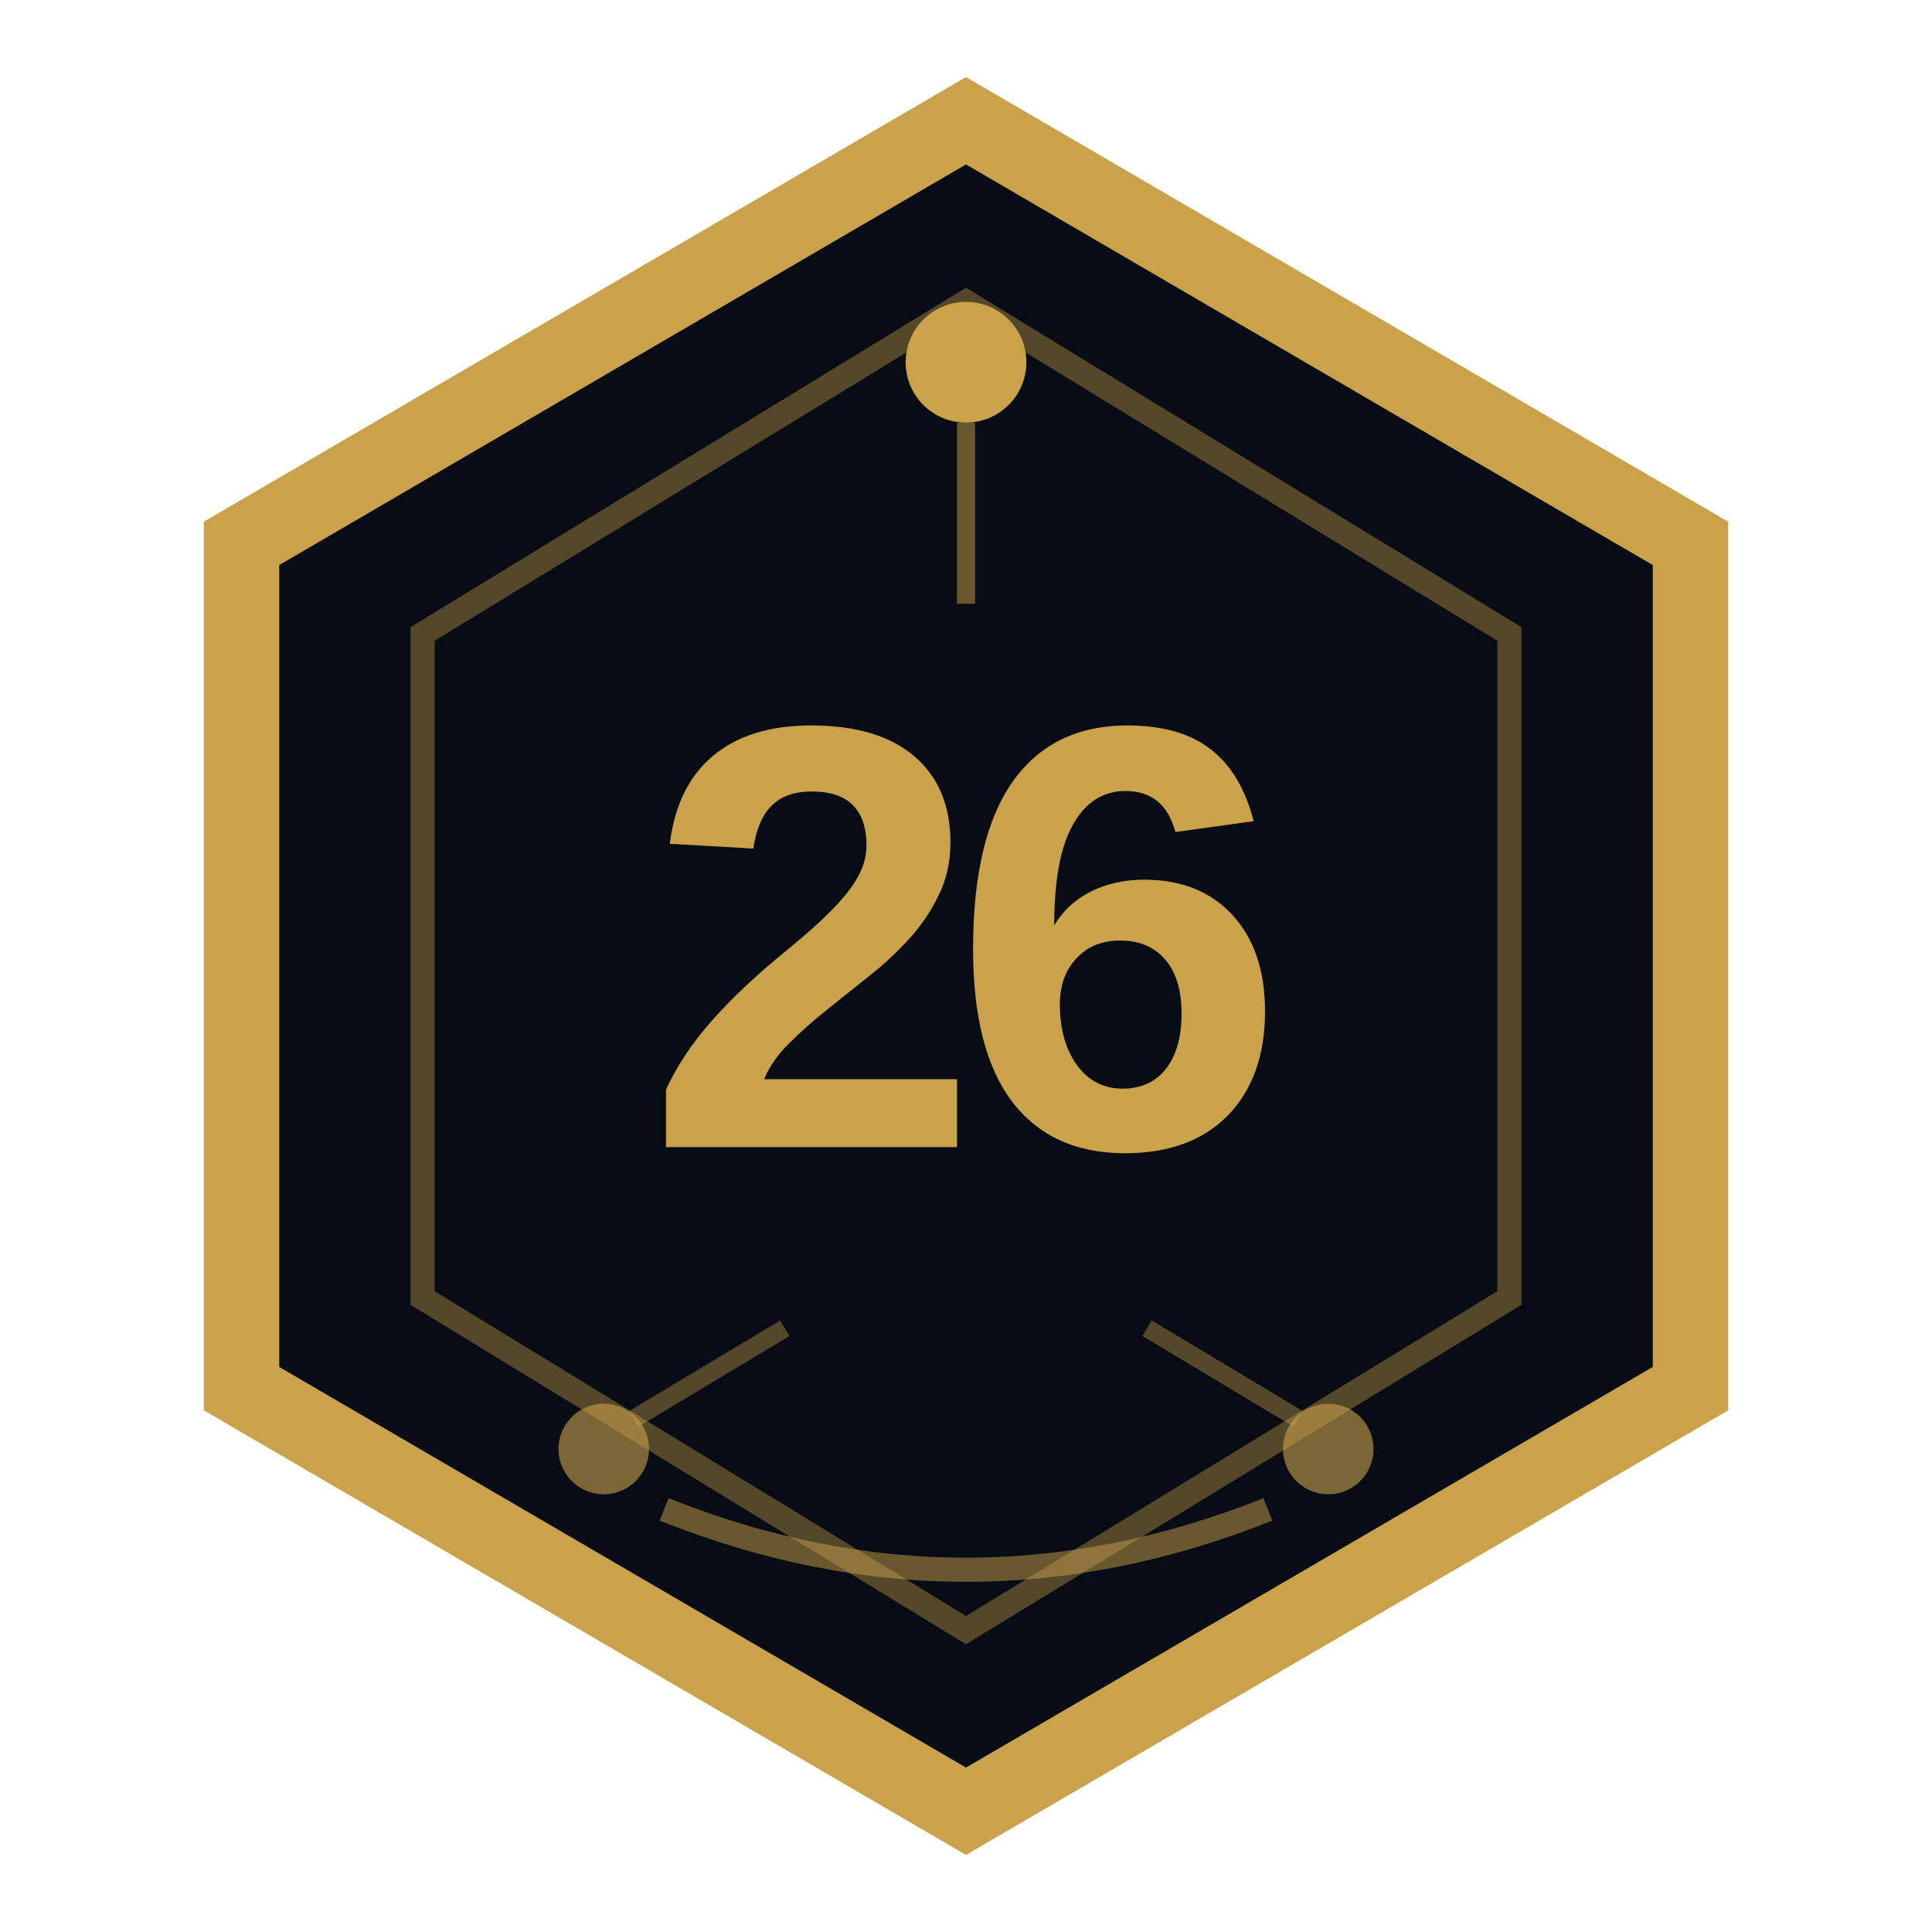
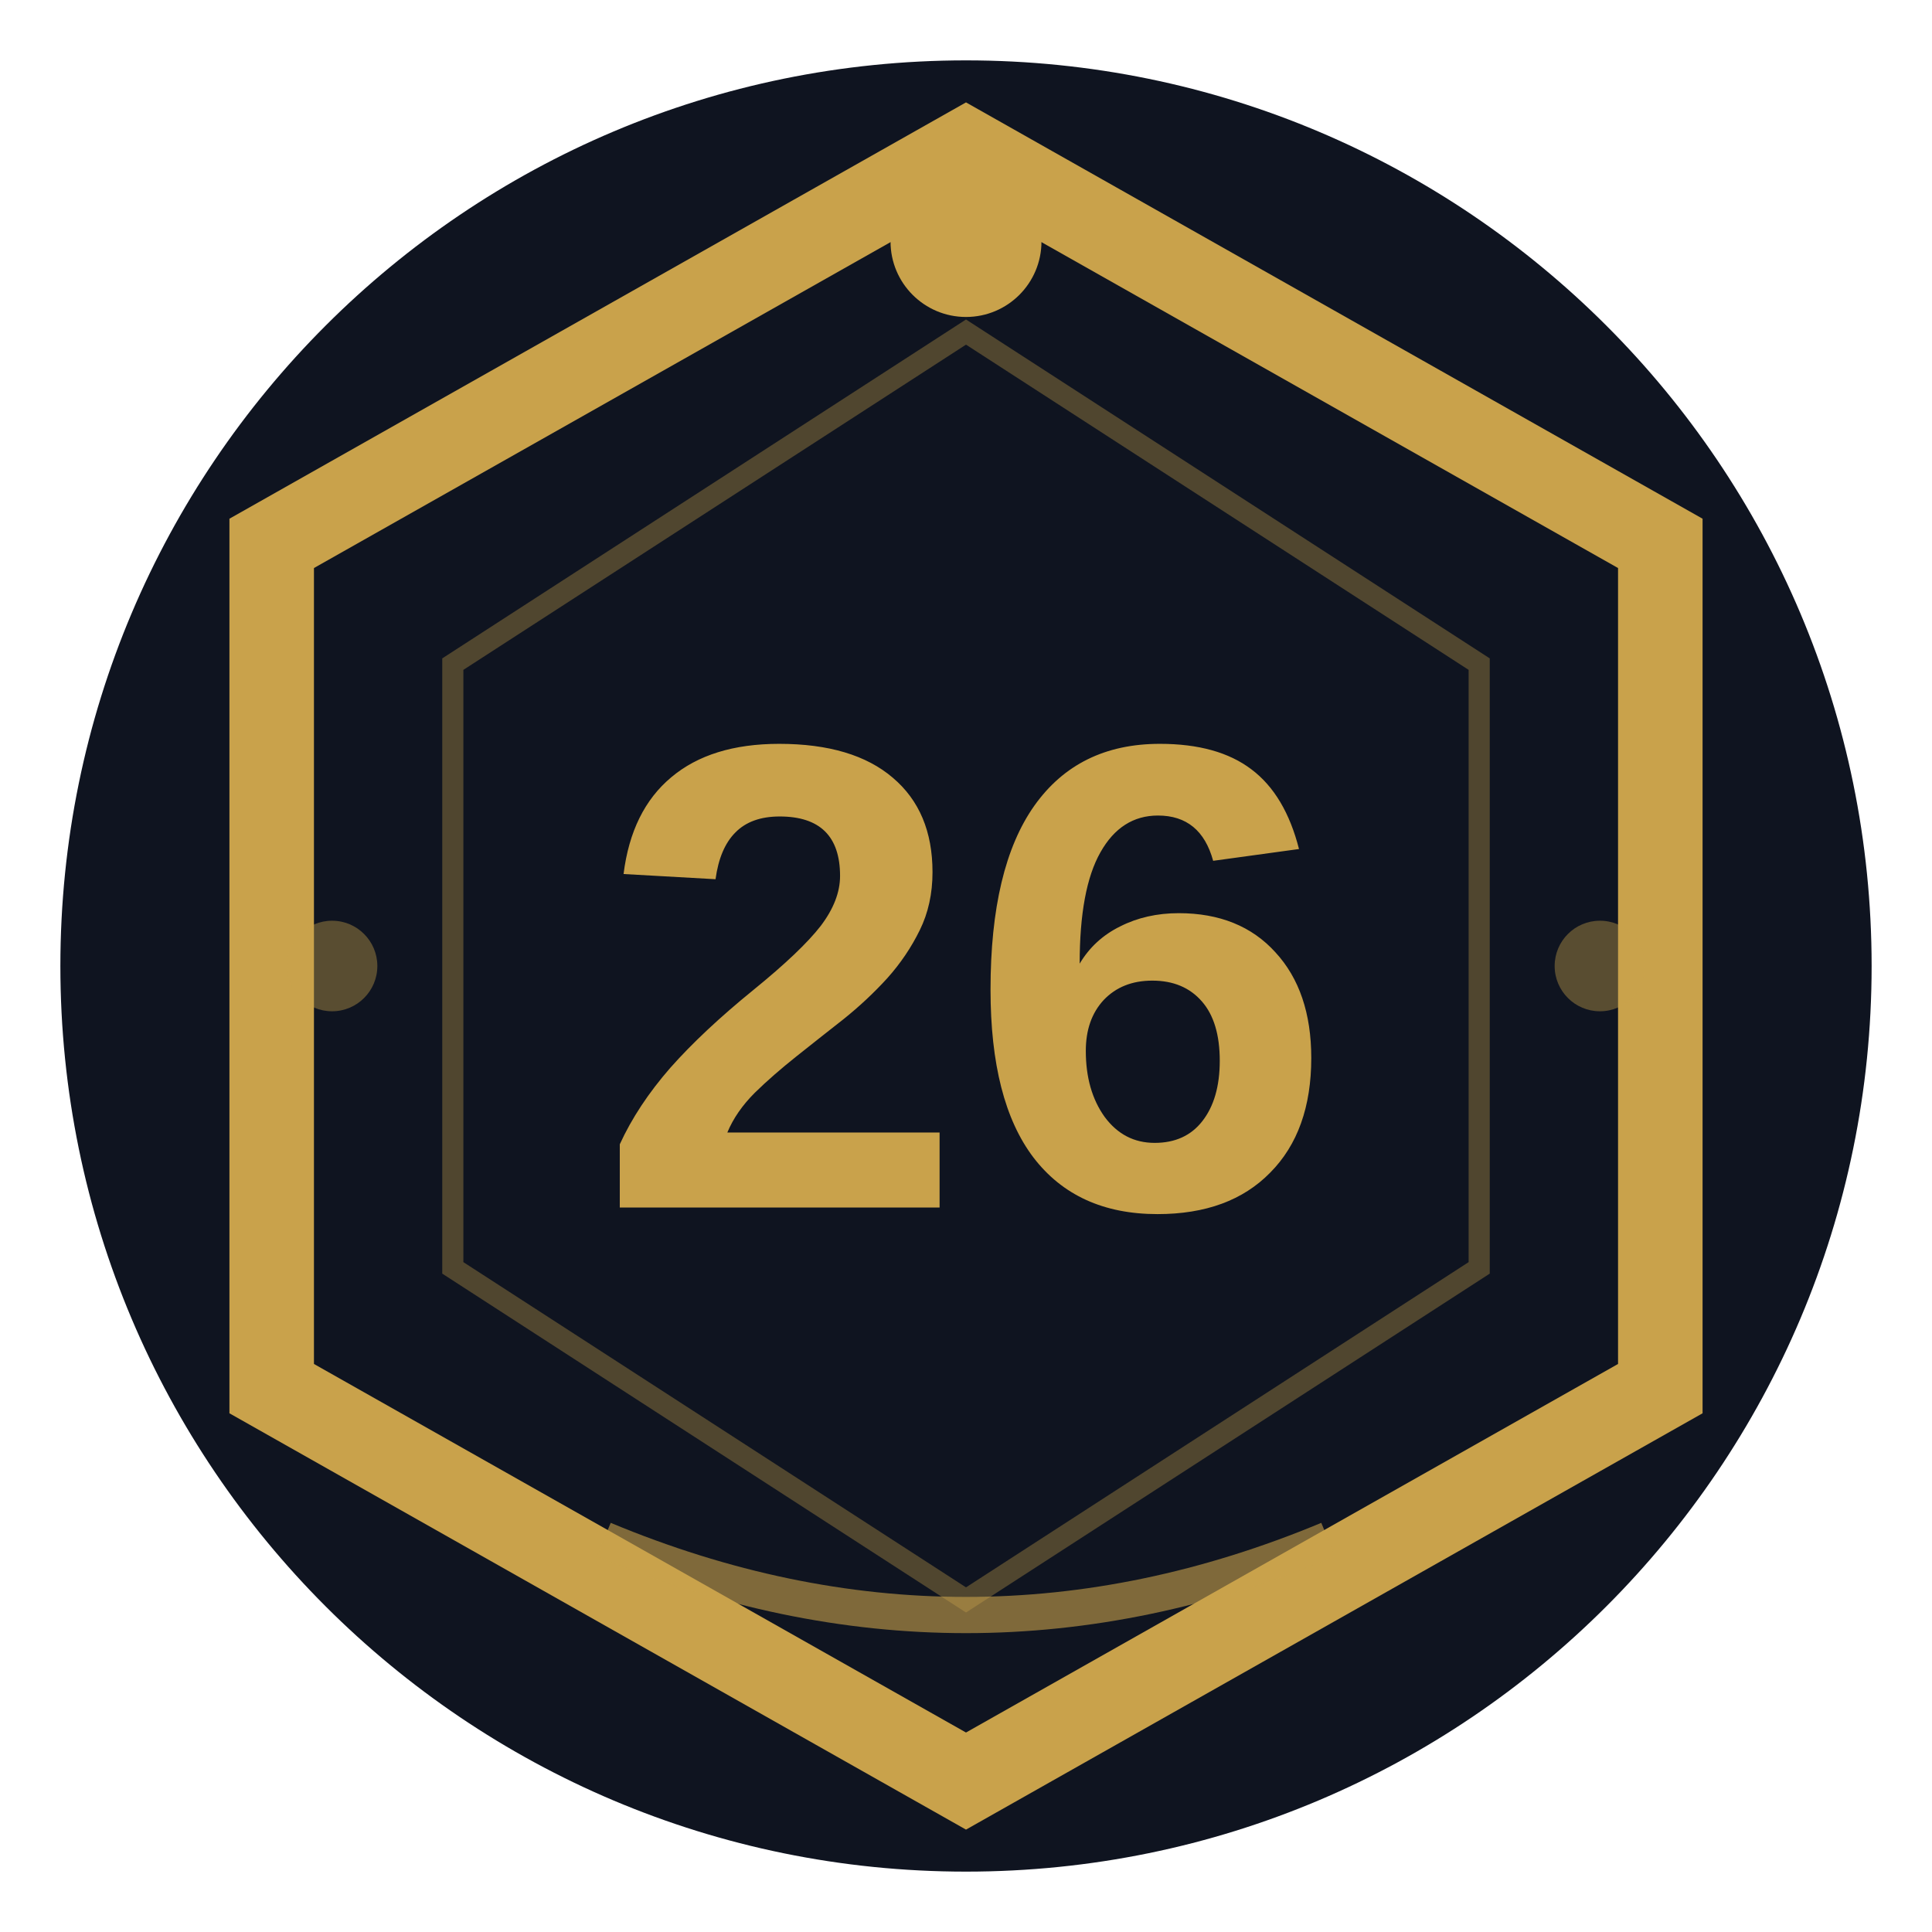
- <svg xmlns="http://www.w3.org/2000/svg" viewBox="0 0 64 64" fill="none">
-   <path d="M32 4 L56 18 L56 46 L32 60 L8 46 L8 18 Z" fill="#080c14" stroke="#c9a24b" stroke-width="2.5" />
-   <path d="M32 10 L50 21 L50 43 L32 54 L14 43 L14 21 Z" fill="none" stroke="#c9a24b" stroke-width="0.8" opacity="0.4" />
-   <text x="32" y="38" font-family="Arial, sans-serif" font-size="20" font-weight="800" fill="#c9a24b" text-anchor="middle" letter-spacing="-1">26</text>
-   <circle cx="32" cy="12" r="2" fill="#c9a24b" />
-   <circle cx="20" cy="48" r="1.5" fill="#c9a24b" opacity="0.6" />
-   <circle cx="44" cy="48" r="1.5" fill="#c9a24b" opacity="0.6" />
-   <line x1="32" y1="14" x2="32" y2="20" stroke="#c9a24b" stroke-width="0.6" opacity="0.5" />
-   <line x1="21" y1="47" x2="26" y2="44" stroke="#c9a24b" stroke-width="0.6" opacity="0.4" />
-   <line x1="43" y1="47" x2="38" y2="44" stroke="#c9a24b" stroke-width="0.6" opacity="0.4" />
-   <path d="M22 50 Q32 54 42 50" fill="none" stroke="#c9a24b" stroke-width="0.8" opacity="0.5" />
+ <svg xmlns="http://www.w3.org/2000/svg" viewBox="0 0 64 64">
+   <circle cx="32" cy="32" r="30" fill="#0f1420" />
+   <path d="M32 5 L55 18 L55 46 L32 59 L9 46 L9 18 Z" fill="none" stroke="#c9a24b" stroke-width="2.8" />
+   <path d="M32 11 L49 22 L49 42 L32 53 L15 42 L15 22 Z" fill="none" stroke="#c9a24b" stroke-width="0.7" opacity="0.35" />
+   <text x="32" y="40" font-family="Arial Black, Arial, sans-serif" font-size="22" font-weight="900" fill="#c9a24b" text-anchor="middle">26</text>
+   <circle cx="32" cy="8" r="2.5" fill="#c9a24b" />
+   <path d="M20 51 Q32 56 44 51" fill="none" stroke="#c9a24b" stroke-width="1.2" opacity="0.6" />
+   <circle cx="11" cy="32" r="1.5" fill="#c9a24b" opacity="0.4" />
+   <circle cx="53" cy="32" r="1.5" fill="#c9a24b" opacity="0.4" />
</svg>
